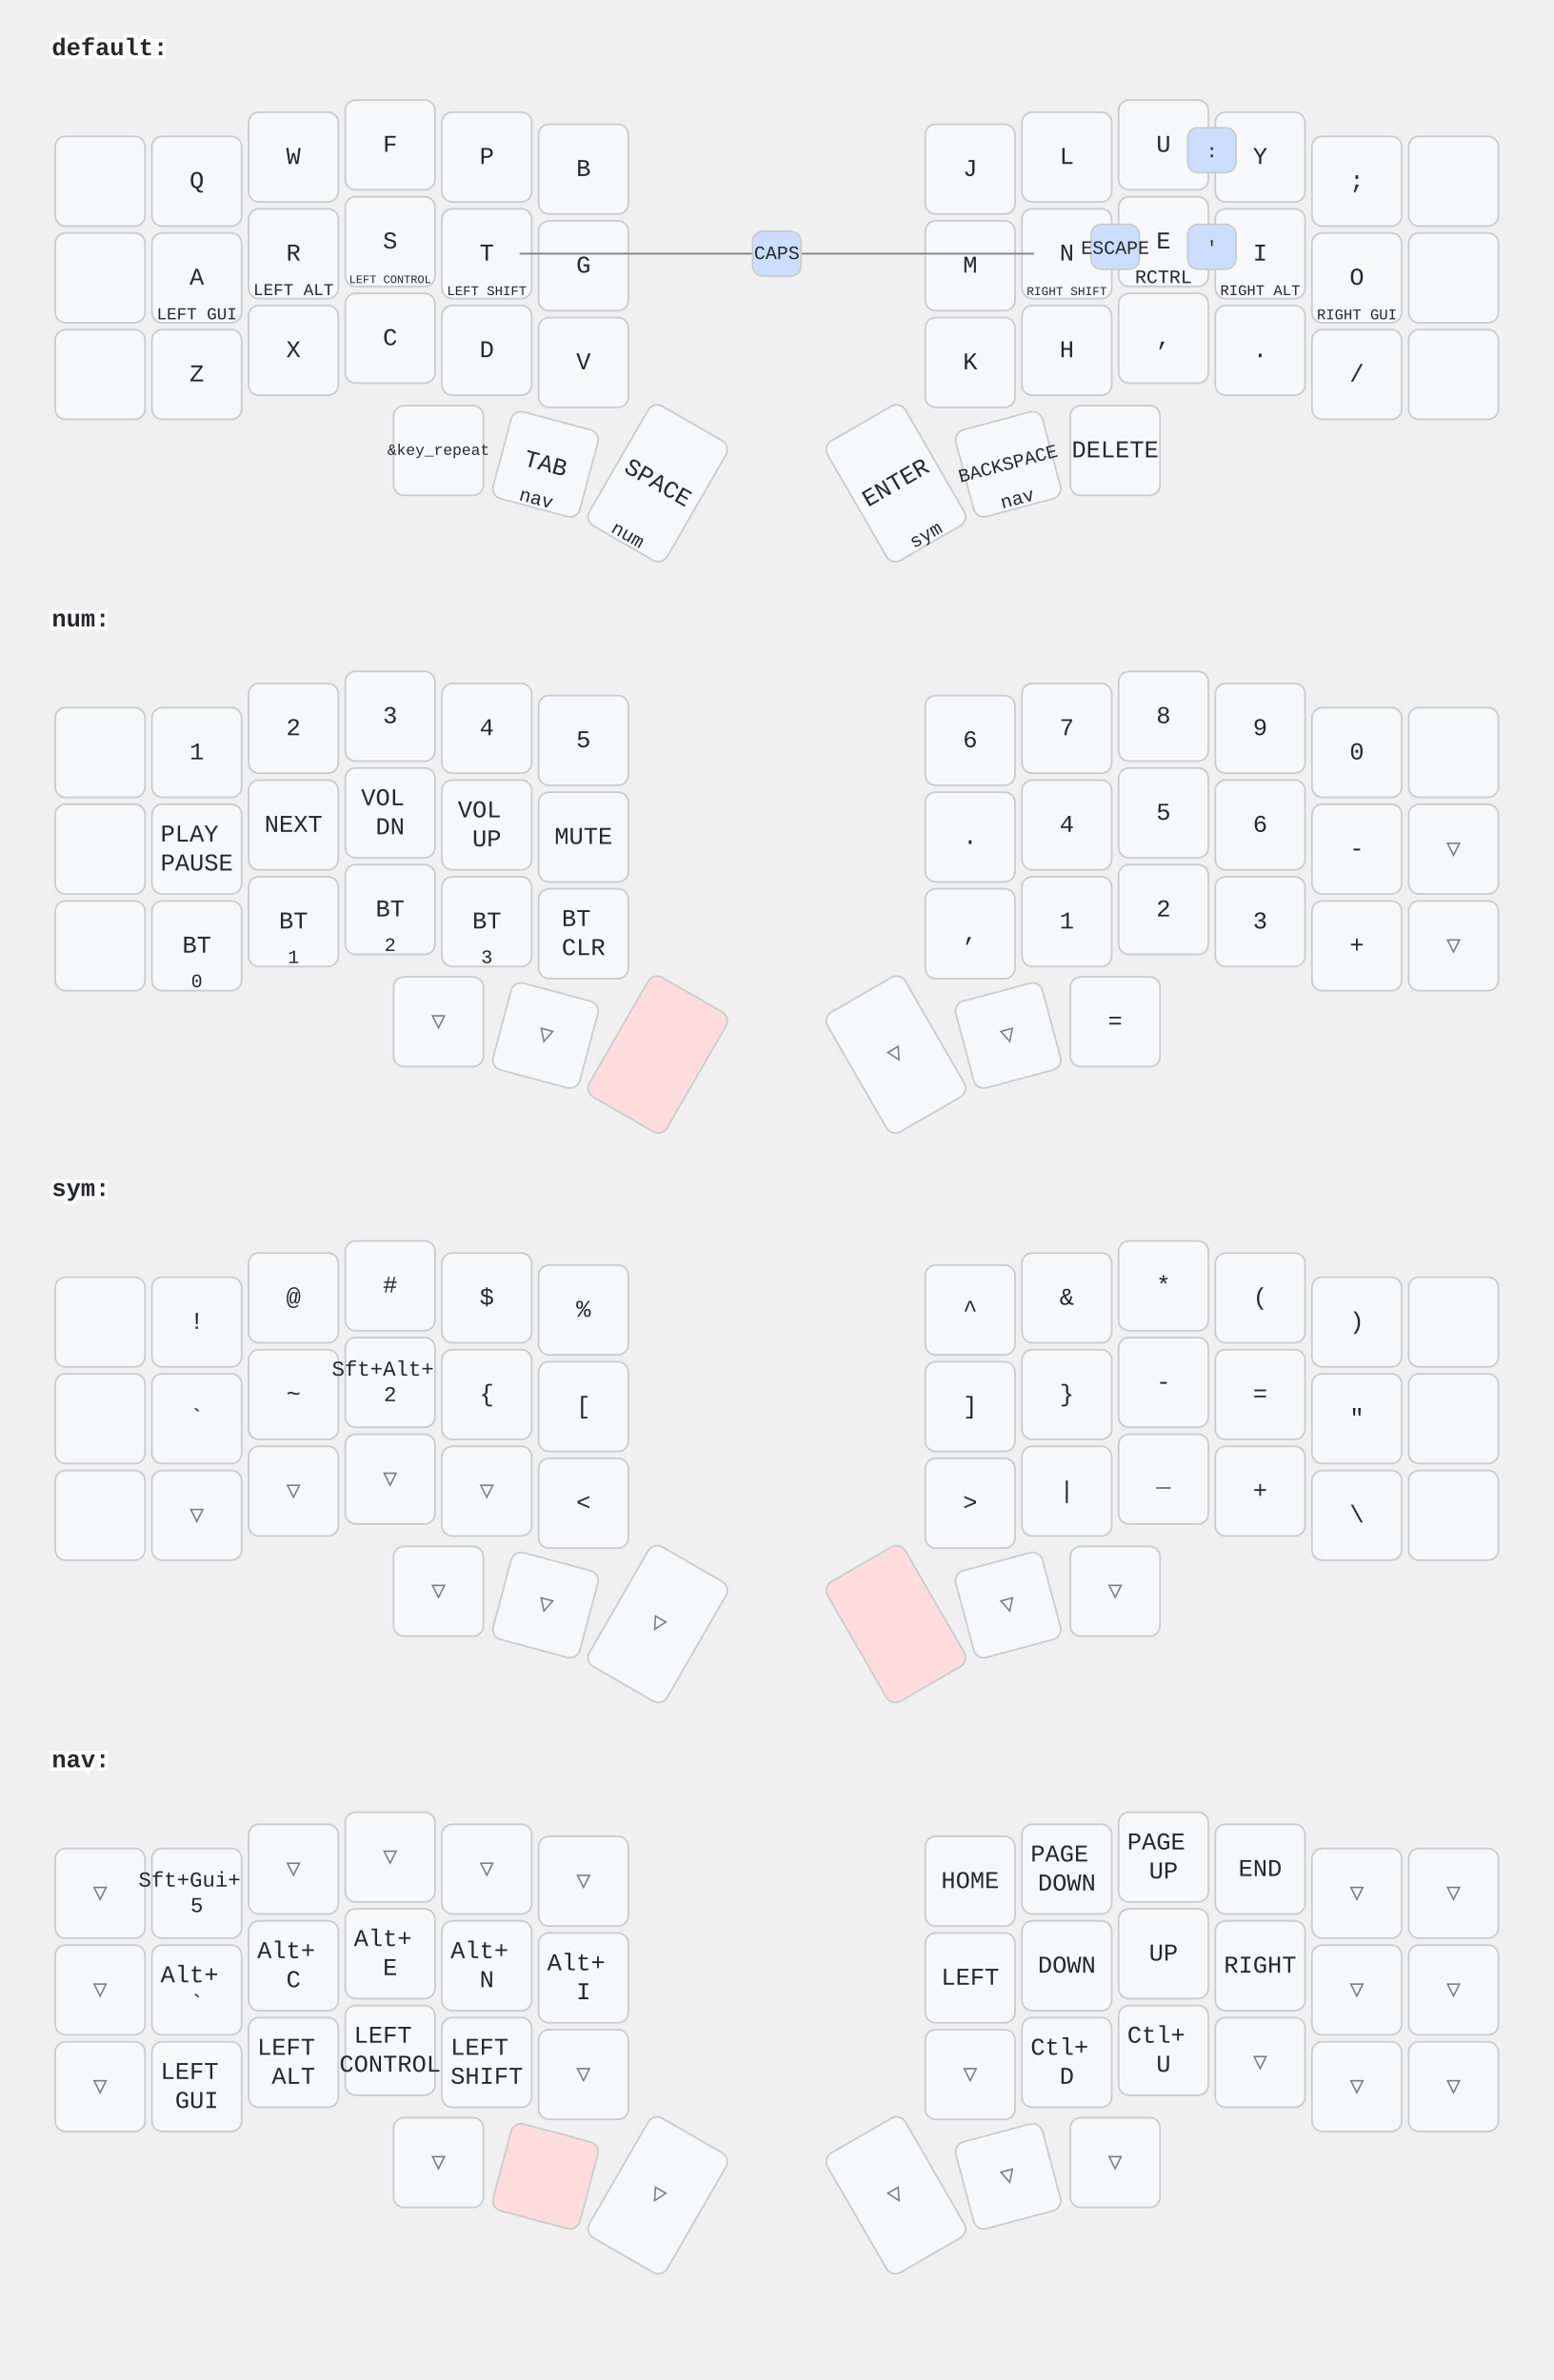
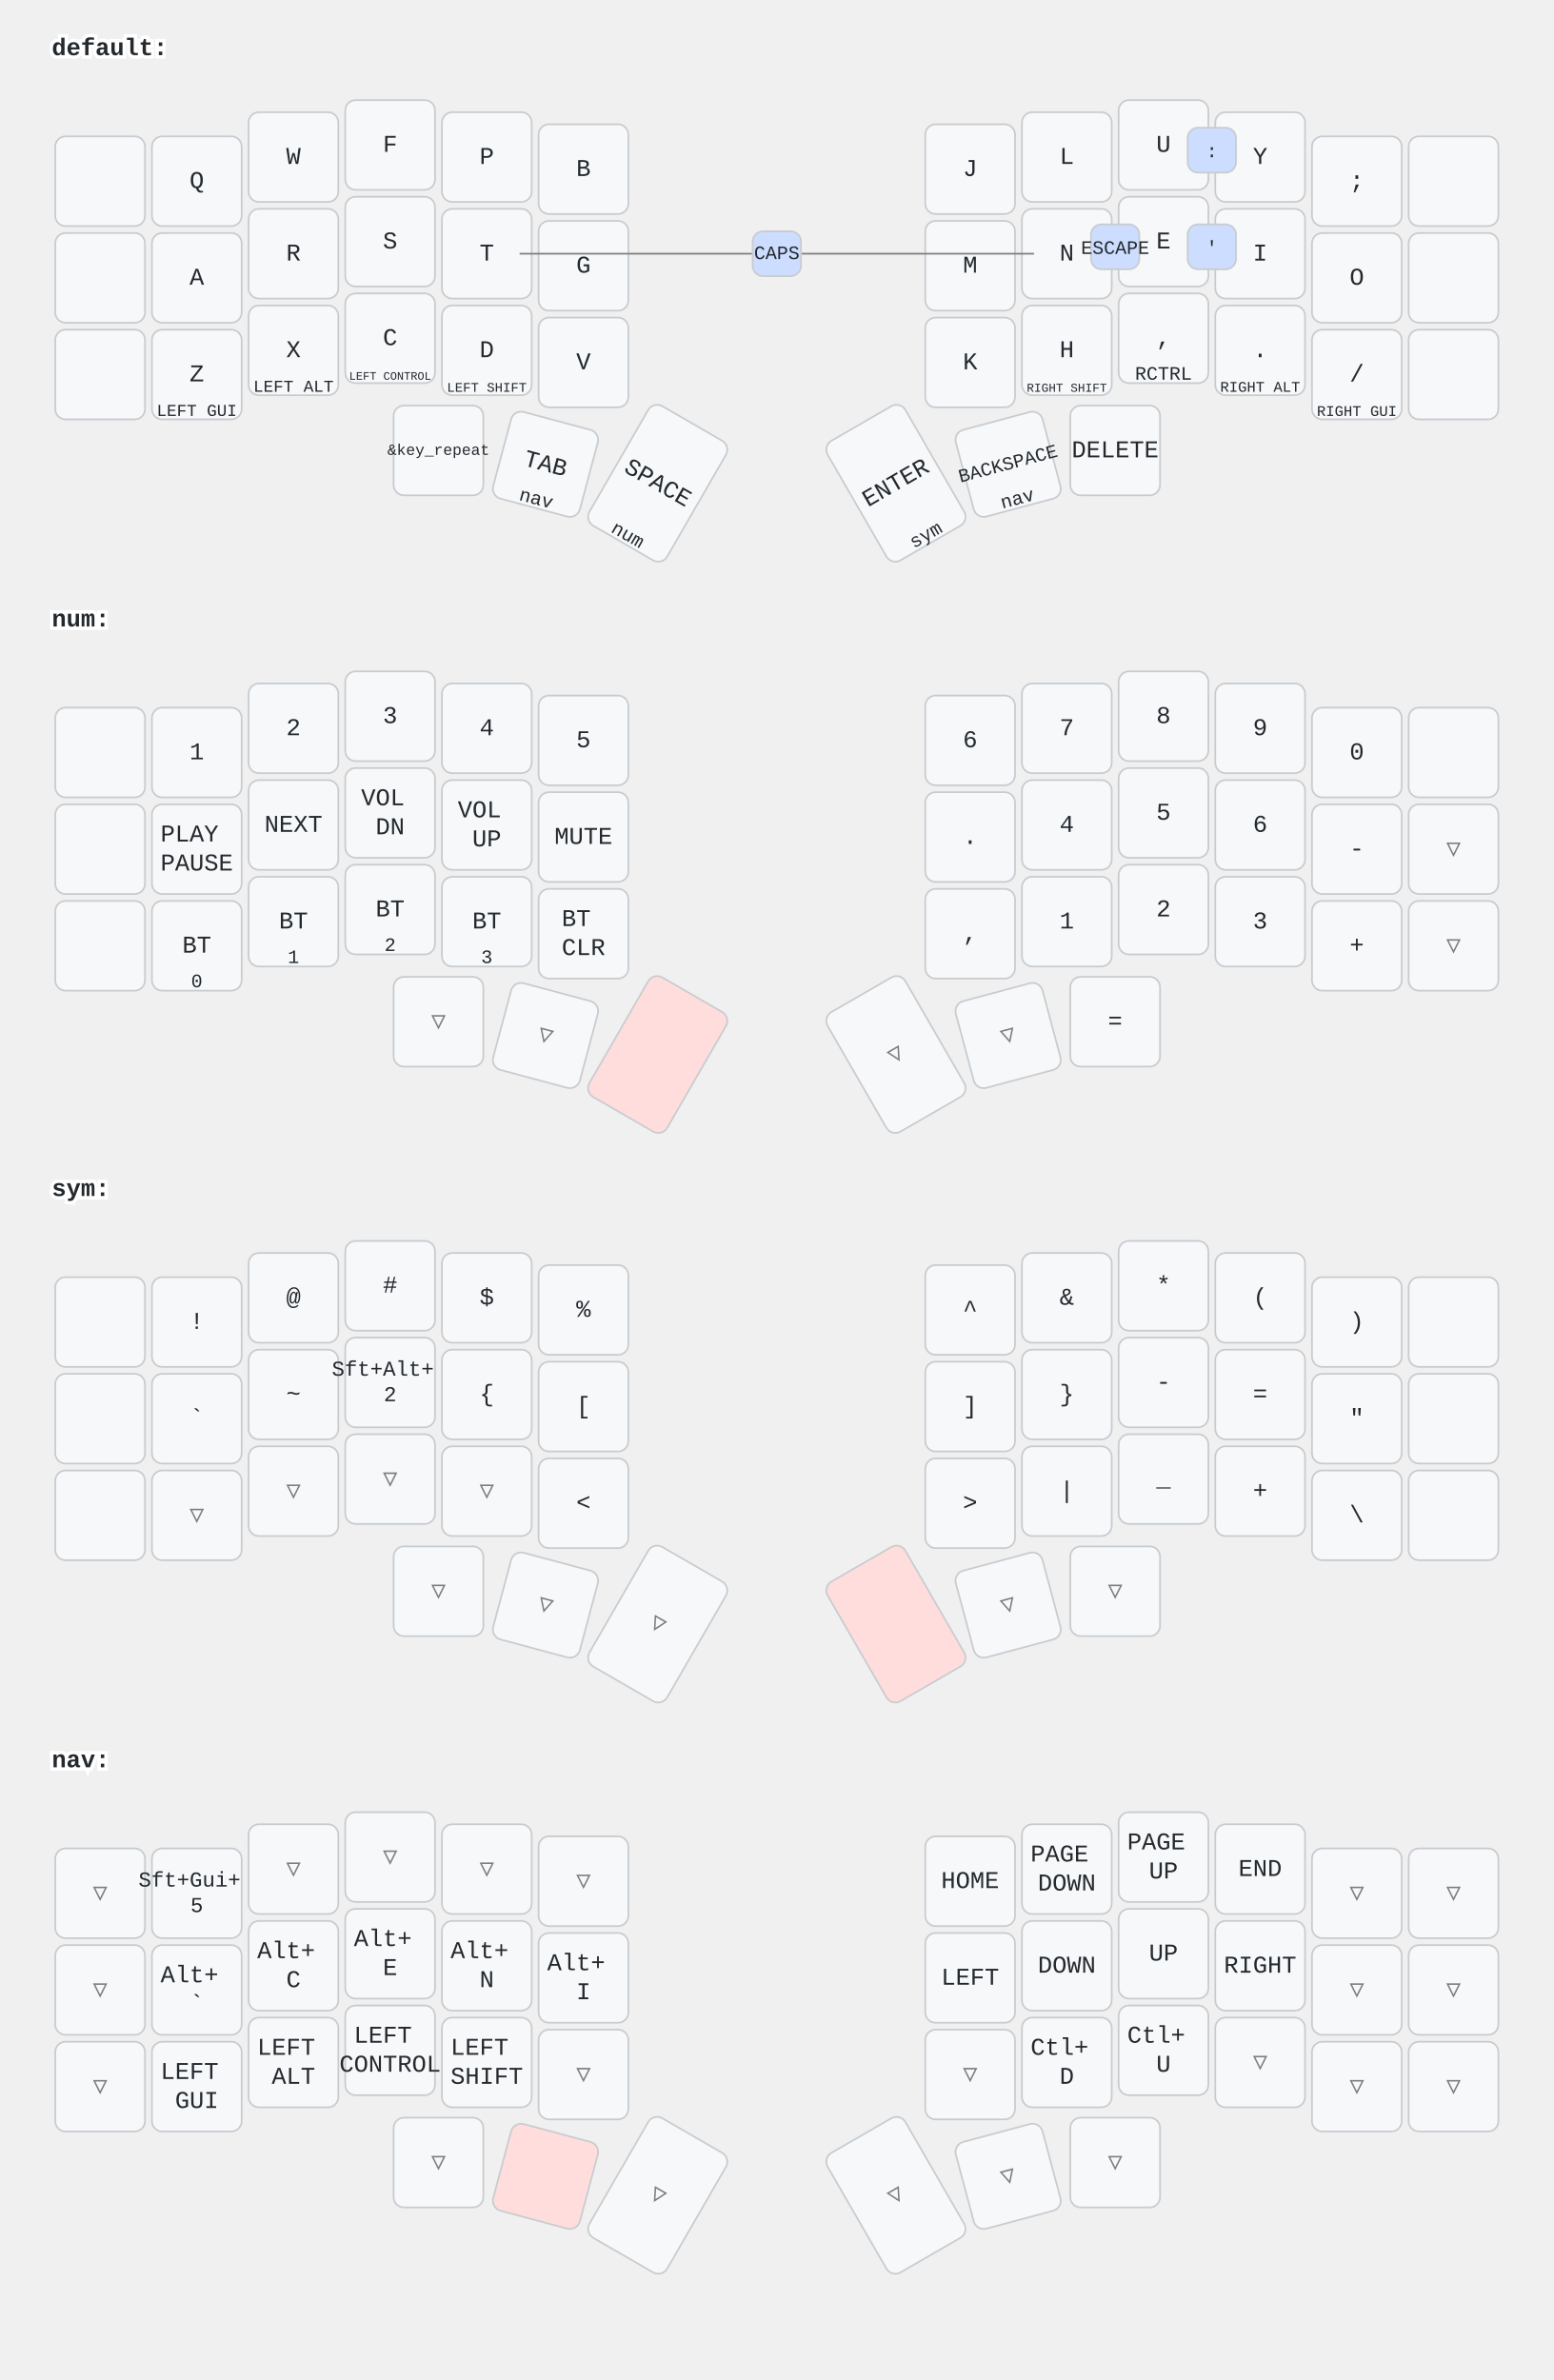
<svg xmlns="http://www.w3.org/2000/svg" width="900" height="1379" viewBox="0 0 900 1379" class="keymap">
  <style>/* inherit to force styles through use tags */
svg path {
    fill: inherit;
}

/* font and background color specifications */
svg.keymap {
    font-family: SFMono-Regular,Consolas,Liberation Mono,Menlo,monospace;
    font-size: 14px;
    font-kerning: normal;
    text-rendering: optimizeLegibility;
    fill: #24292e;
}

/* default key styling */
rect.key {
    fill: #f6f8fa;
}

rect.key, rect.combo {
    stroke: #c9cccf;
    stroke-width: 1;
}

/* default key side styling, only used is draw_key_sides is set */
rect.side {
    filter: brightness(90%);
}

/* color accent for combo boxes */
rect.combo, rect.combo-separate {
    fill: #cdf;
}

/* color accent for held keys */
rect.held, rect.combo.held {
    fill: #fdd;
}

/* color accent for ghost (optional) keys */
rect.ghost, rect.combo.ghost {
    stroke-dasharray: 4, 4;
    stroke-width: 2;
}

text {
    text-anchor: middle;
    dominant-baseline: middle;
}

/* styling for layer labels */
text.label {
    font-weight: bold;
    text-anchor: start;
    stroke: white;
    stroke-width: 4;
    paint-order: stroke;
}

/* styling for optional footer */
text.footer {
    text-anchor: end;
    dominant-baseline: auto;
    stroke: white;
    stroke-width: 4;
    paint-order: stroke;
}

/* styling for combo tap, and key hold/shifted label text */
text.combo, text.hold, text.shifted {
    font-size: 11px;
}

text.hold {
    text-anchor: middle;
    dominant-baseline: auto;
}

text.shifted {
    text-anchor: middle;
    dominant-baseline: hanging;
}

/* styling for hold/shifted label text in combo box */
text.combo.hold, text.combo.shifted {
    font-size: 8px;
}

/* lighter symbol for transparent keys */
text.trans {
    fill: #7b7e81;
}

/* styling for combo dendrons */
path.combo {
    stroke-width: 1;
    stroke: gray;
    fill: none;
}

/* Start Tabler Icons Cleanup */
/* cannot use height/width with glyphs */
.icon-tabler &gt; path {
    fill: inherit;
    stroke: inherit;
    stroke-width: 2;
}
/* hide tabler's default box */
.icon-tabler &gt; path[stroke="none"][fill="none"] {
    visibility: hidden;
}
/* End Tabler Icons Cleanup */
</style>
  <g transform="translate(30, 0)" class="layer-default">
    <text x="0" y="28" class="label">default:</text>
    <g transform="translate(0, 56)">
      <g transform="translate(28, 49)" class="key keypos-0">
        <rect rx="6" ry="6" x="-26" y="-26" width="52" height="52" class="key" />
      </g>
      <g transform="translate(84, 49)" class="key keypos-1">
        <rect rx="6" ry="6" x="-26" y="-26" width="52" height="52" class="key" />
        <text x="0" y="0" class="key tap">Q</text>
      </g>
      <g transform="translate(140, 35)" class="key keypos-2">
        <rect rx="6" ry="6" x="-26" y="-26" width="52" height="52" class="key" />
        <text x="0" y="0" class="key tap">W</text>
      </g>
      <g transform="translate(196, 28)" class="key keypos-3">
        <rect rx="6" ry="6" x="-26" y="-26" width="52" height="52" class="key" />
        <text x="0" y="0" class="key tap">F</text>
      </g>
      <g transform="translate(252, 35)" class="key keypos-4">
        <rect rx="6" ry="6" x="-26" y="-26" width="52" height="52" class="key" />
        <text x="0" y="0" class="key tap">P</text>
      </g>
      <g transform="translate(308, 42)" class="key keypos-5">
        <rect rx="6" ry="6" x="-26" y="-26" width="52" height="52" class="key" />
        <text x="0" y="0" class="key tap">B</text>
      </g>
      <g transform="translate(532, 42)" class="key keypos-6">
        <rect rx="6" ry="6" x="-26" y="-26" width="52" height="52" class="key" />
        <text x="0" y="0" class="key tap">J</text>
      </g>
      <g transform="translate(588, 35)" class="key keypos-7">
        <rect rx="6" ry="6" x="-26" y="-26" width="52" height="52" class="key" />
        <text x="0" y="0" class="key tap">L</text>
      </g>
      <g transform="translate(644, 28)" class="key keypos-8">
        <rect rx="6" ry="6" x="-26" y="-26" width="52" height="52" class="key" />
        <text x="0" y="0" class="key tap">U</text>
      </g>
      <g transform="translate(700, 35)" class="key keypos-9">
        <rect rx="6" ry="6" x="-26" y="-26" width="52" height="52" class="key" />
        <text x="0" y="0" class="key tap">Y</text>
      </g>
      <g transform="translate(756, 49)" class="key keypos-10">
        <rect rx="6" ry="6" x="-26" y="-26" width="52" height="52" class="key" />
        <text x="0" y="0" class="key tap">;</text>
      </g>
      <g transform="translate(812, 49)" class="key keypos-11">
        <rect rx="6" ry="6" x="-26" y="-26" width="52" height="52" class="key" />
      </g>
      <g transform="translate(28, 105)" class="key keypos-12">
        <rect rx="6" ry="6" x="-26" y="-26" width="52" height="52" class="key" />
      </g>
      <g transform="translate(84, 105)" class="key keypos-13">
        <rect rx="6" ry="6" x="-26" y="-26" width="52" height="52" class="key" />
        <text x="0" y="0" class="key tap">A</text>
+       </g>
+       <g transform="translate(140, 91)" class="key keypos-14">
+         <rect rx="6" ry="6" x="-26" y="-26" width="52" height="52" class="key" />
+         <text x="0" y="0" class="key tap">R</text>
+       </g>
+       <g transform="translate(196, 84)" class="key keypos-15">
+         <rect rx="6" ry="6" x="-26" y="-26" width="52" height="52" class="key" />
+         <text x="0" y="0" class="key tap">S</text>
+       </g>
+       <g transform="translate(252, 91)" class="key keypos-16">
+         <rect rx="6" ry="6" x="-26" y="-26" width="52" height="52" class="key" />
+         <text x="0" y="0" class="key tap">T</text>
+       </g>
+       <g transform="translate(308, 98)" class="key keypos-17">
+         <rect rx="6" ry="6" x="-26" y="-26" width="52" height="52" class="key" />
+         <text x="0" y="0" class="key tap">G</text>
+       </g>
+       <g transform="translate(532, 98)" class="key keypos-18">
+         <rect rx="6" ry="6" x="-26" y="-26" width="52" height="52" class="key" />
+         <text x="0" y="0" class="key tap">M</text>
+       </g>
+       <g transform="translate(588, 91)" class="key keypos-19">
+         <rect rx="6" ry="6" x="-26" y="-26" width="52" height="52" class="key" />
+         <text x="0" y="0" class="key tap">N</text>
+       </g>
+       <g transform="translate(644, 84)" class="key keypos-20">
+         <rect rx="6" ry="6" x="-26" y="-26" width="52" height="52" class="key" />
+         <text x="0" y="0" class="key tap">E</text>
+       </g>
+       <g transform="translate(700, 91)" class="key keypos-21">
+         <rect rx="6" ry="6" x="-26" y="-26" width="52" height="52" class="key" />
+         <text x="0" y="0" class="key tap">I</text>
+       </g>
+       <g transform="translate(756, 105)" class="key keypos-22">
+         <rect rx="6" ry="6" x="-26" y="-26" width="52" height="52" class="key" />
+         <text x="0" y="0" class="key tap">O</text>
+       </g>
+       <g transform="translate(812, 105)" class="key keypos-23">
+         <rect rx="6" ry="6" x="-26" y="-26" width="52" height="52" class="key" />
+       </g>
+       <g transform="translate(28, 161)" class="key keypos-24">
+         <rect rx="6" ry="6" x="-26" y="-26" width="52" height="52" class="key" />
+       </g>
+       <g transform="translate(84, 161)" class="key keypos-25">
+         <rect rx="6" ry="6" x="-26" y="-26" width="52" height="52" class="key" />
+         <text x="0" y="0" class="key tap">Z</text>
        <text x="0" y="24" class="key hold">
          <tspan style="font-size: 88%">LEFT GUI</tspan>
        </text>
      </g>
-       <g transform="translate(140, 91)" class="key keypos-14">
-         <rect rx="6" ry="6" x="-26" y="-26" width="52" height="52" class="key" />
-         <text x="0" y="0" class="key tap">R</text>
+       <g transform="translate(140, 147)" class="key keypos-26">
+         <rect rx="6" ry="6" x="-26" y="-26" width="52" height="52" class="key" />
+         <text x="0" y="0" class="key tap">X</text>
        <text x="0" y="24" class="key hold">
          <tspan style="font-size: 88%">LEFT ALT</tspan>
        </text>
      </g>
-       <g transform="translate(196, 84)" class="key keypos-15">
-         <rect rx="6" ry="6" x="-26" y="-26" width="52" height="52" class="key" />
-         <text x="0" y="0" class="key tap">S</text>
+       <g transform="translate(196, 140)" class="key keypos-27">
+         <rect rx="6" ry="6" x="-26" y="-26" width="52" height="52" class="key" />
+         <text x="0" y="0" class="key tap">C</text>
        <text x="0" y="24" class="key hold">
          <tspan style="font-size: 60%">LEFT CONTROL</tspan>
        </text>
      </g>
-       <g transform="translate(252, 91)" class="key keypos-16">
-         <rect rx="6" ry="6" x="-26" y="-26" width="52" height="52" class="key" />
-         <text x="0" y="0" class="key tap">T</text>
+       <g transform="translate(252, 147)" class="key keypos-28">
+         <rect rx="6" ry="6" x="-26" y="-26" width="52" height="52" class="key" />
+         <text x="0" y="0" class="key tap">D</text>
        <text x="0" y="24" class="key hold">
          <tspan style="font-size: 70%">LEFT SHIFT</tspan>
        </text>
      </g>
-       <g transform="translate(308, 98)" class="key keypos-17">
-         <rect rx="6" ry="6" x="-26" y="-26" width="52" height="52" class="key" />
-         <text x="0" y="0" class="key tap">G</text>
-       </g>
-       <g transform="translate(532, 98)" class="key keypos-18">
-         <rect rx="6" ry="6" x="-26" y="-26" width="52" height="52" class="key" />
-         <text x="0" y="0" class="key tap">M</text>
-       </g>
-       <g transform="translate(588, 91)" class="key keypos-19">
-         <rect rx="6" ry="6" x="-26" y="-26" width="52" height="52" class="key" />
-         <text x="0" y="0" class="key tap">N</text>
+       <g transform="translate(308, 154)" class="key keypos-29">
+         <rect rx="6" ry="6" x="-26" y="-26" width="52" height="52" class="key" />
+         <text x="0" y="0" class="key tap">V</text>
+       </g>
+       <g transform="translate(532, 154)" class="key keypos-30">
+         <rect rx="6" ry="6" x="-26" y="-26" width="52" height="52" class="key" />
+         <text x="0" y="0" class="key tap">K</text>
+       </g>
+       <g transform="translate(588, 147)" class="key keypos-31">
+         <rect rx="6" ry="6" x="-26" y="-26" width="52" height="52" class="key" />
+         <text x="0" y="0" class="key tap">H</text>
        <text x="0" y="24" class="key hold">
          <tspan style="font-size: 64%">RIGHT SHIFT</tspan>
        </text>
      </g>
-       <g transform="translate(644, 84)" class="key keypos-20">
-         <rect rx="6" ry="6" x="-26" y="-26" width="52" height="52" class="key" />
-         <text x="0" y="0" class="key tap">E</text>
+       <g transform="translate(644, 140)" class="key keypos-32">
+         <rect rx="6" ry="6" x="-26" y="-26" width="52" height="52" class="key" />
+         <text x="0" y="0" class="key tap">,</text>
        <text x="0" y="24" class="key hold">RCTRL</text>
      </g>
-       <g transform="translate(700, 91)" class="key keypos-21">
-         <rect rx="6" ry="6" x="-26" y="-26" width="52" height="52" class="key" />
-         <text x="0" y="0" class="key tap">I</text>
+       <g transform="translate(700, 147)" class="key keypos-33">
+         <rect rx="6" ry="6" x="-26" y="-26" width="52" height="52" class="key" />
+         <text x="0" y="0" class="key tap">.</text>
        <text x="0" y="24" class="key hold">
          <tspan style="font-size: 78%">RIGHT ALT</tspan>
        </text>
      </g>
-       <g transform="translate(756, 105)" class="key keypos-22">
-         <rect rx="6" ry="6" x="-26" y="-26" width="52" height="52" class="key" />
-         <text x="0" y="0" class="key tap">O</text>
+       <g transform="translate(756, 161)" class="key keypos-34">
+         <rect rx="6" ry="6" x="-26" y="-26" width="52" height="52" class="key" />
+         <text x="0" y="0" class="key tap">/</text>
        <text x="0" y="24" class="key hold">
          <tspan style="font-size: 78%">RIGHT GUI</tspan>
        </text>
-       </g>
-       <g transform="translate(812, 105)" class="key keypos-23">
-         <rect rx="6" ry="6" x="-26" y="-26" width="52" height="52" class="key" />
-       </g>
-       <g transform="translate(28, 161)" class="key keypos-24">
-         <rect rx="6" ry="6" x="-26" y="-26" width="52" height="52" class="key" />
-       </g>
-       <g transform="translate(84, 161)" class="key keypos-25">
-         <rect rx="6" ry="6" x="-26" y="-26" width="52" height="52" class="key" />
-         <text x="0" y="0" class="key tap">Z</text>
-       </g>
-       <g transform="translate(140, 147)" class="key keypos-26">
-         <rect rx="6" ry="6" x="-26" y="-26" width="52" height="52" class="key" />
-         <text x="0" y="0" class="key tap">X</text>
-       </g>
-       <g transform="translate(196, 140)" class="key keypos-27">
-         <rect rx="6" ry="6" x="-26" y="-26" width="52" height="52" class="key" />
-         <text x="0" y="0" class="key tap">C</text>
-       </g>
-       <g transform="translate(252, 147)" class="key keypos-28">
-         <rect rx="6" ry="6" x="-26" y="-26" width="52" height="52" class="key" />
-         <text x="0" y="0" class="key tap">D</text>
-       </g>
-       <g transform="translate(308, 154)" class="key keypos-29">
-         <rect rx="6" ry="6" x="-26" y="-26" width="52" height="52" class="key" />
-         <text x="0" y="0" class="key tap">V</text>
-       </g>
-       <g transform="translate(532, 154)" class="key keypos-30">
-         <rect rx="6" ry="6" x="-26" y="-26" width="52" height="52" class="key" />
-         <text x="0" y="0" class="key tap">K</text>
-       </g>
-       <g transform="translate(588, 147)" class="key keypos-31">
-         <rect rx="6" ry="6" x="-26" y="-26" width="52" height="52" class="key" />
-         <text x="0" y="0" class="key tap">H</text>
-       </g>
-       <g transform="translate(644, 140)" class="key keypos-32">
-         <rect rx="6" ry="6" x="-26" y="-26" width="52" height="52" class="key" />
-         <text x="0" y="0" class="key tap">,</text>
-       </g>
-       <g transform="translate(700, 147)" class="key keypos-33">
-         <rect rx="6" ry="6" x="-26" y="-26" width="52" height="52" class="key" />
-         <text x="0" y="0" class="key tap">.</text>
-       </g>
-       <g transform="translate(756, 161)" class="key keypos-34">
-         <rect rx="6" ry="6" x="-26" y="-26" width="52" height="52" class="key" />
-         <text x="0" y="0" class="key tap">/</text>
      </g>
      <g transform="translate(812, 161)" class="key keypos-35">
        <rect rx="6" ry="6" x="-26" y="-26" width="52" height="52" class="key" />
      </g>
      <g transform="translate(224, 205)" class="key keypos-36">
        <rect rx="6" ry="6" x="-26" y="-26" width="52" height="52" class="key" />
        <text x="0" y="0" class="key tap">
          <tspan style="font-size: 64%">&amp;key_repeat</tspan>
        </text>
      </g>
      <g transform="translate(286, 213) rotate(15.0)" class="key keypos-37">
        <rect rx="6" ry="6" x="-26" y="-26" width="52" height="52" class="key" />
        <text x="0" y="0" class="key tap">TAB</text>
        <text x="0" y="24" class="key hold">nav</text>
      </g>
      <g transform="translate(351, 224) rotate(30.0)" class="key keypos-38">
        <rect rx="6" ry="6" x="-26" y="-40" width="52" height="80" class="key" />
        <text x="0" y="0" class="key tap">SPACE</text>
        <text x="0" y="38" class="key hold">num</text>
      </g>
      <g transform="translate(489, 224) rotate(-30.0)" class="key keypos-39">
        <rect rx="6" ry="6" x="-26" y="-40" width="52" height="80" class="key" />
        <text x="0" y="0" class="key tap">ENTER</text>
        <text x="0" y="38" class="key hold">sym</text>
      </g>
      <g transform="translate(554, 213) rotate(-15.0)" class="key keypos-40">
        <rect rx="6" ry="6" x="-26" y="-26" width="52" height="52" class="key" />
        <text x="0" y="0" class="key tap">
          <tspan style="font-size: 78%">BACKSPACE</tspan>
        </text>
        <text x="0" y="24" class="key hold">nav</text>
      </g>
      <g transform="translate(616, 205)" class="key keypos-41">
        <rect rx="6" ry="6" x="-26" y="-26" width="52" height="52" class="key" />
        <text x="0" y="0" class="key tap">DELETE</text>
      </g>
      <g class="combo combopos-0">
        <rect rx="6" ry="6" x="602" y="74" width="28" height="26" class="combo" />
        <text x="616" y="88" class="combo tap">ESCAPE</text>
      </g>
      <g class="combo combopos-1">
        <path d="M420,91 l-149,0" class="combo" />
        <path d="M420,91 l149,0" class="combo" />
        <rect rx="6" ry="6" x="406" y="78" width="28" height="26" class="combo" />
        <text x="420" y="91" class="combo tap">CAPS</text>
      </g>
      <g class="combo combopos-2">
        <rect rx="6" ry="6" x="658" y="74" width="28" height="26" class="combo" />
        <text x="672" y="88" class="combo tap">'</text>
      </g>
      <g class="combo combopos-3">
        <rect rx="6" ry="6" x="658" y="18" width="28" height="26" class="combo" />
        <text x="672" y="32" class="combo tap">:</text>
      </g>
    </g>
  </g>
  <g transform="translate(30, 331)" class="layer-num">
    <text x="0" y="28" class="label">num:</text>
    <g transform="translate(0, 56)">
      <g transform="translate(28, 49)" class="key keypos-0">
        <rect rx="6" ry="6" x="-26" y="-26" width="52" height="52" class="key" />
      </g>
      <g transform="translate(84, 49)" class="key keypos-1">
        <rect rx="6" ry="6" x="-26" y="-26" width="52" height="52" class="key" />
        <text x="0" y="0" class="key tap">1</text>
      </g>
      <g transform="translate(140, 35)" class="key keypos-2">
        <rect rx="6" ry="6" x="-26" y="-26" width="52" height="52" class="key" />
        <text x="0" y="0" class="key tap">2</text>
      </g>
      <g transform="translate(196, 28)" class="key keypos-3">
        <rect rx="6" ry="6" x="-26" y="-26" width="52" height="52" class="key" />
        <text x="0" y="0" class="key tap">3</text>
      </g>
      <g transform="translate(252, 35)" class="key keypos-4">
        <rect rx="6" ry="6" x="-26" y="-26" width="52" height="52" class="key" />
        <text x="0" y="0" class="key tap">4</text>
      </g>
      <g transform="translate(308, 42)" class="key keypos-5">
        <rect rx="6" ry="6" x="-26" y="-26" width="52" height="52" class="key" />
        <text x="0" y="0" class="key tap">5</text>
      </g>
      <g transform="translate(532, 42)" class="key keypos-6">
        <rect rx="6" ry="6" x="-26" y="-26" width="52" height="52" class="key" />
        <text x="0" y="0" class="key tap">6</text>
      </g>
      <g transform="translate(588, 35)" class="key keypos-7">
        <rect rx="6" ry="6" x="-26" y="-26" width="52" height="52" class="key" />
        <text x="0" y="0" class="key tap">7</text>
      </g>
      <g transform="translate(644, 28)" class="key keypos-8">
        <rect rx="6" ry="6" x="-26" y="-26" width="52" height="52" class="key" />
        <text x="0" y="0" class="key tap">8</text>
      </g>
      <g transform="translate(700, 35)" class="key keypos-9">
        <rect rx="6" ry="6" x="-26" y="-26" width="52" height="52" class="key" />
        <text x="0" y="0" class="key tap">9</text>
      </g>
      <g transform="translate(756, 49)" class="key keypos-10">
        <rect rx="6" ry="6" x="-26" y="-26" width="52" height="52" class="key" />
        <text x="0" y="0" class="key tap">0</text>
      </g>
      <g transform="translate(812, 49)" class="key keypos-11">
        <rect rx="6" ry="6" x="-26" y="-26" width="52" height="52" class="key" />
      </g>
      <g transform="translate(28, 105)" class="key keypos-12">
        <rect rx="6" ry="6" x="-26" y="-26" width="52" height="52" class="key" />
      </g>
      <g transform="translate(84, 105)" class="key keypos-13">
        <rect rx="6" ry="6" x="-26" y="-26" width="52" height="52" class="key" />
        <text x="0" y="0" class="key tap">
          <tspan x="0" dy="-0.6em">PLAY</tspan>
          <tspan x="0" dy="1.2em">PAUSE</tspan>
        </text>
      </g>
      <g transform="translate(140, 91)" class="key keypos-14">
        <rect rx="6" ry="6" x="-26" y="-26" width="52" height="52" class="key" />
        <text x="0" y="0" class="key tap">NEXT</text>
      </g>
      <g transform="translate(196, 84)" class="key keypos-15">
        <rect rx="6" ry="6" x="-26" y="-26" width="52" height="52" class="key" />
        <text x="0" y="0" class="key tap">
          <tspan x="0" dy="-0.6em">VOL</tspan>
          <tspan x="0" dy="1.2em">DN</tspan>
        </text>
      </g>
      <g transform="translate(252, 91)" class="key keypos-16">
        <rect rx="6" ry="6" x="-26" y="-26" width="52" height="52" class="key" />
        <text x="0" y="0" class="key tap">
          <tspan x="0" dy="-0.6em">VOL</tspan>
          <tspan x="0" dy="1.2em">UP</tspan>
        </text>
      </g>
      <g transform="translate(308, 98)" class="key keypos-17">
        <rect rx="6" ry="6" x="-26" y="-26" width="52" height="52" class="key" />
        <text x="0" y="0" class="key tap">MUTE</text>
      </g>
      <g transform="translate(532, 98)" class="key keypos-18">
        <rect rx="6" ry="6" x="-26" y="-26" width="52" height="52" class="key" />
        <text x="0" y="0" class="key tap">.</text>
      </g>
      <g transform="translate(588, 91)" class="key keypos-19">
        <rect rx="6" ry="6" x="-26" y="-26" width="52" height="52" class="key" />
        <text x="0" y="0" class="key tap">4</text>
      </g>
      <g transform="translate(644, 84)" class="key keypos-20">
        <rect rx="6" ry="6" x="-26" y="-26" width="52" height="52" class="key" />
        <text x="0" y="0" class="key tap">5</text>
      </g>
      <g transform="translate(700, 91)" class="key keypos-21">
        <rect rx="6" ry="6" x="-26" y="-26" width="52" height="52" class="key" />
        <text x="0" y="0" class="key tap">6</text>
      </g>
      <g transform="translate(756, 105)" class="key keypos-22">
        <rect rx="6" ry="6" x="-26" y="-26" width="52" height="52" class="key" />
        <text x="0" y="0" class="key tap">-</text>
      </g>
      <g transform="translate(812, 105)" class="key trans keypos-23">
        <rect rx="6" ry="6" x="-26" y="-26" width="52" height="52" class="key trans" />
        <text x="0" y="0" class="key trans tap">▽</text>
      </g>
      <g transform="translate(28, 161)" class="key keypos-24">
        <rect rx="6" ry="6" x="-26" y="-26" width="52" height="52" class="key" />
      </g>
      <g transform="translate(84, 161)" class="key keypos-25">
        <rect rx="6" ry="6" x="-26" y="-26" width="52" height="52" class="key" />
        <text x="0" y="0" class="key tap">BT</text>
        <text x="0" y="24" class="key hold">0</text>
      </g>
      <g transform="translate(140, 147)" class="key keypos-26">
        <rect rx="6" ry="6" x="-26" y="-26" width="52" height="52" class="key" />
        <text x="0" y="0" class="key tap">BT</text>
        <text x="0" y="24" class="key hold">1</text>
      </g>
      <g transform="translate(196, 140)" class="key keypos-27">
        <rect rx="6" ry="6" x="-26" y="-26" width="52" height="52" class="key" />
        <text x="0" y="0" class="key tap">BT</text>
        <text x="0" y="24" class="key hold">2</text>
      </g>
      <g transform="translate(252, 147)" class="key keypos-28">
        <rect rx="6" ry="6" x="-26" y="-26" width="52" height="52" class="key" />
        <text x="0" y="0" class="key tap">BT</text>
        <text x="0" y="24" class="key hold">3</text>
      </g>
      <g transform="translate(308, 154)" class="key keypos-29">
        <rect rx="6" ry="6" x="-26" y="-26" width="52" height="52" class="key" />
        <text x="0" y="0" class="key tap">
          <tspan x="0" dy="-0.6em">BT</tspan>
          <tspan x="0" dy="1.2em">CLR</tspan>
        </text>
      </g>
      <g transform="translate(532, 154)" class="key keypos-30">
        <rect rx="6" ry="6" x="-26" y="-26" width="52" height="52" class="key" />
        <text x="0" y="0" class="key tap">,</text>
      </g>
      <g transform="translate(588, 147)" class="key keypos-31">
        <rect rx="6" ry="6" x="-26" y="-26" width="52" height="52" class="key" />
        <text x="0" y="0" class="key tap">1</text>
      </g>
      <g transform="translate(644, 140)" class="key keypos-32">
        <rect rx="6" ry="6" x="-26" y="-26" width="52" height="52" class="key" />
        <text x="0" y="0" class="key tap">2</text>
      </g>
      <g transform="translate(700, 147)" class="key keypos-33">
        <rect rx="6" ry="6" x="-26" y="-26" width="52" height="52" class="key" />
        <text x="0" y="0" class="key tap">3</text>
      </g>
      <g transform="translate(756, 161)" class="key keypos-34">
        <rect rx="6" ry="6" x="-26" y="-26" width="52" height="52" class="key" />
        <text x="0" y="0" class="key tap">+</text>
      </g>
      <g transform="translate(812, 161)" class="key trans keypos-35">
        <rect rx="6" ry="6" x="-26" y="-26" width="52" height="52" class="key trans" />
        <text x="0" y="0" class="key trans tap">▽</text>
      </g>
      <g transform="translate(224, 205)" class="key trans keypos-36">
        <rect rx="6" ry="6" x="-26" y="-26" width="52" height="52" class="key trans" />
        <text x="0" y="0" class="key trans tap">▽</text>
      </g>
      <g transform="translate(286, 213) rotate(15.0)" class="key trans keypos-37">
        <rect rx="6" ry="6" x="-26" y="-26" width="52" height="52" class="key trans" />
        <text x="0" y="0" class="key trans tap">▽</text>
      </g>
      <g transform="translate(351, 224) rotate(30.0)" class="key held keypos-38">
        <rect rx="6" ry="6" x="-26" y="-40" width="52" height="80" class="key held" />
      </g>
      <g transform="translate(489, 224) rotate(-30.0)" class="key trans keypos-39">
        <rect rx="6" ry="6" x="-26" y="-40" width="52" height="80" class="key trans" />
        <text x="0" y="0" class="key trans tap">▽</text>
      </g>
      <g transform="translate(554, 213) rotate(-15.0)" class="key trans keypos-40">
        <rect rx="6" ry="6" x="-26" y="-26" width="52" height="52" class="key trans" />
        <text x="0" y="0" class="key trans tap">▽</text>
      </g>
      <g transform="translate(616, 205)" class="key keypos-41">
        <rect rx="6" ry="6" x="-26" y="-26" width="52" height="52" class="key" />
        <text x="0" y="0" class="key tap">=</text>
      </g>
    </g>
  </g>
  <g transform="translate(30, 661)" class="layer-sym">
    <text x="0" y="28" class="label">sym:</text>
    <g transform="translate(0, 56)">
      <g transform="translate(28, 49)" class="key keypos-0">
        <rect rx="6" ry="6" x="-26" y="-26" width="52" height="52" class="key" />
      </g>
      <g transform="translate(84, 49)" class="key keypos-1">
        <rect rx="6" ry="6" x="-26" y="-26" width="52" height="52" class="key" />
        <text x="0" y="0" class="key tap">!</text>
      </g>
      <g transform="translate(140, 35)" class="key keypos-2">
        <rect rx="6" ry="6" x="-26" y="-26" width="52" height="52" class="key" />
        <text x="0" y="0" class="key tap">@</text>
      </g>
      <g transform="translate(196, 28)" class="key keypos-3">
        <rect rx="6" ry="6" x="-26" y="-26" width="52" height="52" class="key" />
        <text x="0" y="0" class="key tap">#</text>
      </g>
      <g transform="translate(252, 35)" class="key keypos-4">
        <rect rx="6" ry="6" x="-26" y="-26" width="52" height="52" class="key" />
        <text x="0" y="0" class="key tap">$</text>
      </g>
      <g transform="translate(308, 42)" class="key keypos-5">
        <rect rx="6" ry="6" x="-26" y="-26" width="52" height="52" class="key" />
        <text x="0" y="0" class="key tap">%</text>
      </g>
      <g transform="translate(532, 42)" class="key keypos-6">
        <rect rx="6" ry="6" x="-26" y="-26" width="52" height="52" class="key" />
        <text x="0" y="0" class="key tap">^</text>
      </g>
      <g transform="translate(588, 35)" class="key keypos-7">
        <rect rx="6" ry="6" x="-26" y="-26" width="52" height="52" class="key" />
        <text x="0" y="0" class="key tap">&amp;</text>
      </g>
      <g transform="translate(644, 28)" class="key keypos-8">
        <rect rx="6" ry="6" x="-26" y="-26" width="52" height="52" class="key" />
        <text x="0" y="0" class="key tap">*</text>
      </g>
      <g transform="translate(700, 35)" class="key keypos-9">
        <rect rx="6" ry="6" x="-26" y="-26" width="52" height="52" class="key" />
        <text x="0" y="0" class="key tap">(</text>
      </g>
      <g transform="translate(756, 49)" class="key keypos-10">
        <rect rx="6" ry="6" x="-26" y="-26" width="52" height="52" class="key" />
        <text x="0" y="0" class="key tap">)</text>
      </g>
      <g transform="translate(812, 49)" class="key keypos-11">
        <rect rx="6" ry="6" x="-26" y="-26" width="52" height="52" class="key" />
      </g>
      <g transform="translate(28, 105)" class="key keypos-12">
        <rect rx="6" ry="6" x="-26" y="-26" width="52" height="52" class="key" />
      </g>
      <g transform="translate(84, 105)" class="key keypos-13">
        <rect rx="6" ry="6" x="-26" y="-26" width="52" height="52" class="key" />
        <text x="0" y="0" class="key tap">`</text>
      </g>
      <g transform="translate(140, 91)" class="key keypos-14">
        <rect rx="6" ry="6" x="-26" y="-26" width="52" height="52" class="key" />
        <text x="0" y="0" class="key tap">~</text>
      </g>
      <g transform="translate(196, 84)" class="key keypos-15">
        <rect rx="6" ry="6" x="-26" y="-26" width="52" height="52" class="key" />
        <text x="0" y="0" class="key tap">
          <tspan x="0" dy="-0.6em" style="font-size: 88%">Sft+Alt+</tspan>
          <tspan x="0" dy="1.2em" style="font-size: 88%">2</tspan>
        </text>
      </g>
      <g transform="translate(252, 91)" class="key keypos-16">
        <rect rx="6" ry="6" x="-26" y="-26" width="52" height="52" class="key" />
        <text x="0" y="0" class="key tap">{</text>
      </g>
      <g transform="translate(308, 98)" class="key keypos-17">
        <rect rx="6" ry="6" x="-26" y="-26" width="52" height="52" class="key" />
        <text x="0" y="0" class="key tap">[</text>
      </g>
      <g transform="translate(532, 98)" class="key keypos-18">
        <rect rx="6" ry="6" x="-26" y="-26" width="52" height="52" class="key" />
        <text x="0" y="0" class="key tap">]</text>
      </g>
      <g transform="translate(588, 91)" class="key keypos-19">
        <rect rx="6" ry="6" x="-26" y="-26" width="52" height="52" class="key" />
        <text x="0" y="0" class="key tap">}</text>
      </g>
      <g transform="translate(644, 84)" class="key keypos-20">
        <rect rx="6" ry="6" x="-26" y="-26" width="52" height="52" class="key" />
        <text x="0" y="0" class="key tap">-</text>
      </g>
      <g transform="translate(700, 91)" class="key keypos-21">
        <rect rx="6" ry="6" x="-26" y="-26" width="52" height="52" class="key" />
        <text x="0" y="0" class="key tap">=</text>
      </g>
      <g transform="translate(756, 105)" class="key keypos-22">
        <rect rx="6" ry="6" x="-26" y="-26" width="52" height="52" class="key" />
        <text x="0" y="0" class="key tap">"</text>
      </g>
      <g transform="translate(812, 105)" class="key keypos-23">
        <rect rx="6" ry="6" x="-26" y="-26" width="52" height="52" class="key" />
      </g>
      <g transform="translate(28, 161)" class="key keypos-24">
        <rect rx="6" ry="6" x="-26" y="-26" width="52" height="52" class="key" />
      </g>
      <g transform="translate(84, 161)" class="key trans keypos-25">
        <rect rx="6" ry="6" x="-26" y="-26" width="52" height="52" class="key trans" />
        <text x="0" y="0" class="key trans tap">▽</text>
      </g>
      <g transform="translate(140, 147)" class="key trans keypos-26">
        <rect rx="6" ry="6" x="-26" y="-26" width="52" height="52" class="key trans" />
        <text x="0" y="0" class="key trans tap">▽</text>
      </g>
      <g transform="translate(196, 140)" class="key trans keypos-27">
        <rect rx="6" ry="6" x="-26" y="-26" width="52" height="52" class="key trans" />
        <text x="0" y="0" class="key trans tap">▽</text>
      </g>
      <g transform="translate(252, 147)" class="key trans keypos-28">
        <rect rx="6" ry="6" x="-26" y="-26" width="52" height="52" class="key trans" />
        <text x="0" y="0" class="key trans tap">▽</text>
      </g>
      <g transform="translate(308, 154)" class="key keypos-29">
        <rect rx="6" ry="6" x="-26" y="-26" width="52" height="52" class="key" />
        <text x="0" y="0" class="key tap">&lt;</text>
      </g>
      <g transform="translate(532, 154)" class="key keypos-30">
        <rect rx="6" ry="6" x="-26" y="-26" width="52" height="52" class="key" />
        <text x="0" y="0" class="key tap">&gt;</text>
      </g>
      <g transform="translate(588, 147)" class="key keypos-31">
        <rect rx="6" ry="6" x="-26" y="-26" width="52" height="52" class="key" />
        <text x="0" y="0" class="key tap">|</text>
      </g>
      <g transform="translate(644, 140)" class="key keypos-32">
        <rect rx="6" ry="6" x="-26" y="-26" width="52" height="52" class="key" />
        <text x="0" y="0" class="key tap">_</text>
      </g>
      <g transform="translate(700, 147)" class="key keypos-33">
        <rect rx="6" ry="6" x="-26" y="-26" width="52" height="52" class="key" />
        <text x="0" y="0" class="key tap">+</text>
      </g>
      <g transform="translate(756, 161)" class="key keypos-34">
        <rect rx="6" ry="6" x="-26" y="-26" width="52" height="52" class="key" />
        <text x="0" y="0" class="key tap">\</text>
      </g>
      <g transform="translate(812, 161)" class="key keypos-35">
        <rect rx="6" ry="6" x="-26" y="-26" width="52" height="52" class="key" />
      </g>
      <g transform="translate(224, 205)" class="key trans keypos-36">
        <rect rx="6" ry="6" x="-26" y="-26" width="52" height="52" class="key trans" />
        <text x="0" y="0" class="key trans tap">▽</text>
      </g>
      <g transform="translate(286, 213) rotate(15.0)" class="key trans keypos-37">
        <rect rx="6" ry="6" x="-26" y="-26" width="52" height="52" class="key trans" />
        <text x="0" y="0" class="key trans tap">▽</text>
      </g>
      <g transform="translate(351, 224) rotate(30.0)" class="key trans keypos-38">
        <rect rx="6" ry="6" x="-26" y="-40" width="52" height="80" class="key trans" />
        <text x="0" y="0" class="key trans tap">▽</text>
      </g>
      <g transform="translate(489, 224) rotate(-30.0)" class="key held keypos-39">
        <rect rx="6" ry="6" x="-26" y="-40" width="52" height="80" class="key held" />
      </g>
      <g transform="translate(554, 213) rotate(-15.0)" class="key trans keypos-40">
        <rect rx="6" ry="6" x="-26" y="-26" width="52" height="52" class="key trans" />
        <text x="0" y="0" class="key trans tap">▽</text>
      </g>
      <g transform="translate(616, 205)" class="key trans keypos-41">
        <rect rx="6" ry="6" x="-26" y="-26" width="52" height="52" class="key trans" />
        <text x="0" y="0" class="key trans tap">▽</text>
      </g>
    </g>
  </g>
  <g transform="translate(30, 992)" class="layer-nav">
    <text x="0" y="28" class="label">nav:</text>
    <g transform="translate(0, 56)">
      <g transform="translate(28, 49)" class="key trans keypos-0">
        <rect rx="6" ry="6" x="-26" y="-26" width="52" height="52" class="key trans" />
        <text x="0" y="0" class="key trans tap">▽</text>
      </g>
      <g transform="translate(84, 49)" class="key keypos-1">
        <rect rx="6" ry="6" x="-26" y="-26" width="52" height="52" class="key" />
        <text x="0" y="0" class="key tap">
          <tspan x="0" dy="-0.6em" style="font-size: 88%">Sft+Gui+</tspan>
          <tspan x="0" dy="1.2em" style="font-size: 88%">5</tspan>
        </text>
      </g>
      <g transform="translate(140, 35)" class="key trans keypos-2">
        <rect rx="6" ry="6" x="-26" y="-26" width="52" height="52" class="key trans" />
        <text x="0" y="0" class="key trans tap">▽</text>
      </g>
      <g transform="translate(196, 28)" class="key trans keypos-3">
        <rect rx="6" ry="6" x="-26" y="-26" width="52" height="52" class="key trans" />
        <text x="0" y="0" class="key trans tap">▽</text>
      </g>
      <g transform="translate(252, 35)" class="key trans keypos-4">
        <rect rx="6" ry="6" x="-26" y="-26" width="52" height="52" class="key trans" />
        <text x="0" y="0" class="key trans tap">▽</text>
      </g>
      <g transform="translate(308, 42)" class="key trans keypos-5">
        <rect rx="6" ry="6" x="-26" y="-26" width="52" height="52" class="key trans" />
        <text x="0" y="0" class="key trans tap">▽</text>
      </g>
      <g transform="translate(532, 42)" class="key keypos-6">
        <rect rx="6" ry="6" x="-26" y="-26" width="52" height="52" class="key" />
        <text x="0" y="0" class="key tap">HOME</text>
      </g>
      <g transform="translate(588, 35)" class="key keypos-7">
        <rect rx="6" ry="6" x="-26" y="-26" width="52" height="52" class="key" />
        <text x="0" y="0" class="key tap">
          <tspan x="0" dy="-0.6em">PAGE</tspan>
          <tspan x="0" dy="1.2em">DOWN</tspan>
        </text>
      </g>
      <g transform="translate(644, 28)" class="key keypos-8">
        <rect rx="6" ry="6" x="-26" y="-26" width="52" height="52" class="key" />
        <text x="0" y="0" class="key tap">
          <tspan x="0" dy="-0.6em">PAGE</tspan>
          <tspan x="0" dy="1.2em">UP</tspan>
        </text>
      </g>
      <g transform="translate(700, 35)" class="key keypos-9">
        <rect rx="6" ry="6" x="-26" y="-26" width="52" height="52" class="key" />
        <text x="0" y="0" class="key tap">END</text>
      </g>
      <g transform="translate(756, 49)" class="key trans keypos-10">
        <rect rx="6" ry="6" x="-26" y="-26" width="52" height="52" class="key trans" />
        <text x="0" y="0" class="key trans tap">▽</text>
      </g>
      <g transform="translate(812, 49)" class="key trans keypos-11">
        <rect rx="6" ry="6" x="-26" y="-26" width="52" height="52" class="key trans" />
        <text x="0" y="0" class="key trans tap">▽</text>
      </g>
      <g transform="translate(28, 105)" class="key trans keypos-12">
        <rect rx="6" ry="6" x="-26" y="-26" width="52" height="52" class="key trans" />
        <text x="0" y="0" class="key trans tap">▽</text>
      </g>
      <g transform="translate(84, 105)" class="key keypos-13">
        <rect rx="6" ry="6" x="-26" y="-26" width="52" height="52" class="key" />
        <text x="0" y="0" class="key tap">
          <tspan x="0" dy="-0.6em">Alt+</tspan>
          <tspan x="0" dy="1.2em">`</tspan>
        </text>
      </g>
      <g transform="translate(140, 91)" class="key keypos-14">
        <rect rx="6" ry="6" x="-26" y="-26" width="52" height="52" class="key" />
        <text x="0" y="0" class="key tap">
          <tspan x="0" dy="-0.6em">Alt+</tspan>
          <tspan x="0" dy="1.2em">C</tspan>
        </text>
      </g>
      <g transform="translate(196, 84)" class="key keypos-15">
        <rect rx="6" ry="6" x="-26" y="-26" width="52" height="52" class="key" />
        <text x="0" y="0" class="key tap">
          <tspan x="0" dy="-0.6em">Alt+</tspan>
          <tspan x="0" dy="1.2em">E</tspan>
        </text>
      </g>
      <g transform="translate(252, 91)" class="key keypos-16">
        <rect rx="6" ry="6" x="-26" y="-26" width="52" height="52" class="key" />
        <text x="0" y="0" class="key tap">
          <tspan x="0" dy="-0.6em">Alt+</tspan>
          <tspan x="0" dy="1.2em">N</tspan>
        </text>
      </g>
      <g transform="translate(308, 98)" class="key keypos-17">
        <rect rx="6" ry="6" x="-26" y="-26" width="52" height="52" class="key" />
        <text x="0" y="0" class="key tap">
          <tspan x="0" dy="-0.6em">Alt+</tspan>
          <tspan x="0" dy="1.2em">I</tspan>
        </text>
      </g>
      <g transform="translate(532, 98)" class="key keypos-18">
        <rect rx="6" ry="6" x="-26" y="-26" width="52" height="52" class="key" />
        <text x="0" y="0" class="key tap">LEFT</text>
      </g>
      <g transform="translate(588, 91)" class="key keypos-19">
        <rect rx="6" ry="6" x="-26" y="-26" width="52" height="52" class="key" />
        <text x="0" y="0" class="key tap">DOWN</text>
      </g>
      <g transform="translate(644, 84)" class="key keypos-20">
        <rect rx="6" ry="6" x="-26" y="-26" width="52" height="52" class="key" />
        <text x="0" y="0" class="key tap">UP</text>
      </g>
      <g transform="translate(700, 91)" class="key keypos-21">
        <rect rx="6" ry="6" x="-26" y="-26" width="52" height="52" class="key" />
        <text x="0" y="0" class="key tap">RIGHT</text>
      </g>
      <g transform="translate(756, 105)" class="key trans keypos-22">
        <rect rx="6" ry="6" x="-26" y="-26" width="52" height="52" class="key trans" />
        <text x="0" y="0" class="key trans tap">▽</text>
      </g>
      <g transform="translate(812, 105)" class="key trans keypos-23">
        <rect rx="6" ry="6" x="-26" y="-26" width="52" height="52" class="key trans" />
        <text x="0" y="0" class="key trans tap">▽</text>
      </g>
      <g transform="translate(28, 161)" class="key trans keypos-24">
        <rect rx="6" ry="6" x="-26" y="-26" width="52" height="52" class="key trans" />
        <text x="0" y="0" class="key trans tap">▽</text>
      </g>
      <g transform="translate(84, 161)" class="key keypos-25">
        <rect rx="6" ry="6" x="-26" y="-26" width="52" height="52" class="key" />
        <text x="0" y="0" class="key tap">
          <tspan x="0" dy="-0.6em">LEFT</tspan>
          <tspan x="0" dy="1.2em">GUI</tspan>
        </text>
      </g>
      <g transform="translate(140, 147)" class="key keypos-26">
        <rect rx="6" ry="6" x="-26" y="-26" width="52" height="52" class="key" />
        <text x="0" y="0" class="key tap">
          <tspan x="0" dy="-0.6em">LEFT</tspan>
          <tspan x="0" dy="1.2em">ALT</tspan>
        </text>
      </g>
      <g transform="translate(196, 140)" class="key keypos-27">
        <rect rx="6" ry="6" x="-26" y="-26" width="52" height="52" class="key" />
        <text x="0" y="0" class="key tap">
          <tspan x="0" dy="-0.6em">LEFT</tspan>
          <tspan x="0" dy="1.2em">CONTROL</tspan>
        </text>
      </g>
      <g transform="translate(252, 147)" class="key keypos-28">
        <rect rx="6" ry="6" x="-26" y="-26" width="52" height="52" class="key" />
        <text x="0" y="0" class="key tap">
          <tspan x="0" dy="-0.6em">LEFT</tspan>
          <tspan x="0" dy="1.2em">SHIFT</tspan>
        </text>
      </g>
      <g transform="translate(308, 154)" class="key trans keypos-29">
        <rect rx="6" ry="6" x="-26" y="-26" width="52" height="52" class="key trans" />
        <text x="0" y="0" class="key trans tap">▽</text>
      </g>
      <g transform="translate(532, 154)" class="key trans keypos-30">
        <rect rx="6" ry="6" x="-26" y="-26" width="52" height="52" class="key trans" />
        <text x="0" y="0" class="key trans tap">▽</text>
      </g>
      <g transform="translate(588, 147)" class="key keypos-31">
        <rect rx="6" ry="6" x="-26" y="-26" width="52" height="52" class="key" />
        <text x="0" y="0" class="key tap">
          <tspan x="0" dy="-0.6em">Ctl+</tspan>
          <tspan x="0" dy="1.2em">D</tspan>
        </text>
      </g>
      <g transform="translate(644, 140)" class="key keypos-32">
        <rect rx="6" ry="6" x="-26" y="-26" width="52" height="52" class="key" />
        <text x="0" y="0" class="key tap">
          <tspan x="0" dy="-0.6em">Ctl+</tspan>
          <tspan x="0" dy="1.2em">U</tspan>
        </text>
      </g>
      <g transform="translate(700, 147)" class="key trans keypos-33">
        <rect rx="6" ry="6" x="-26" y="-26" width="52" height="52" class="key trans" />
        <text x="0" y="0" class="key trans tap">▽</text>
      </g>
      <g transform="translate(756, 161)" class="key trans keypos-34">
        <rect rx="6" ry="6" x="-26" y="-26" width="52" height="52" class="key trans" />
        <text x="0" y="0" class="key trans tap">▽</text>
      </g>
      <g transform="translate(812, 161)" class="key trans keypos-35">
        <rect rx="6" ry="6" x="-26" y="-26" width="52" height="52" class="key trans" />
        <text x="0" y="0" class="key trans tap">▽</text>
      </g>
      <g transform="translate(224, 205)" class="key trans keypos-36">
        <rect rx="6" ry="6" x="-26" y="-26" width="52" height="52" class="key trans" />
        <text x="0" y="0" class="key trans tap">▽</text>
      </g>
      <g transform="translate(286, 213) rotate(15.0)" class="key held keypos-37">
        <rect rx="6" ry="6" x="-26" y="-26" width="52" height="52" class="key held" />
      </g>
      <g transform="translate(351, 224) rotate(30.0)" class="key trans keypos-38">
        <rect rx="6" ry="6" x="-26" y="-40" width="52" height="80" class="key trans" />
        <text x="0" y="0" class="key trans tap">▽</text>
      </g>
      <g transform="translate(489, 224) rotate(-30.0)" class="key trans keypos-39">
        <rect rx="6" ry="6" x="-26" y="-40" width="52" height="80" class="key trans" />
        <text x="0" y="0" class="key trans tap">▽</text>
      </g>
      <g transform="translate(554, 213) rotate(-15.0)" class="key trans keypos-40">
        <rect rx="6" ry="6" x="-26" y="-26" width="52" height="52" class="key trans" />
        <text x="0" y="0" class="key trans tap">▽</text>
      </g>
      <g transform="translate(616, 205)" class="key trans keypos-41">
        <rect rx="6" ry="6" x="-26" y="-26" width="52" height="52" class="key trans" />
        <text x="0" y="0" class="key trans tap">▽</text>
      </g>
    </g>
  </g>
</svg>
